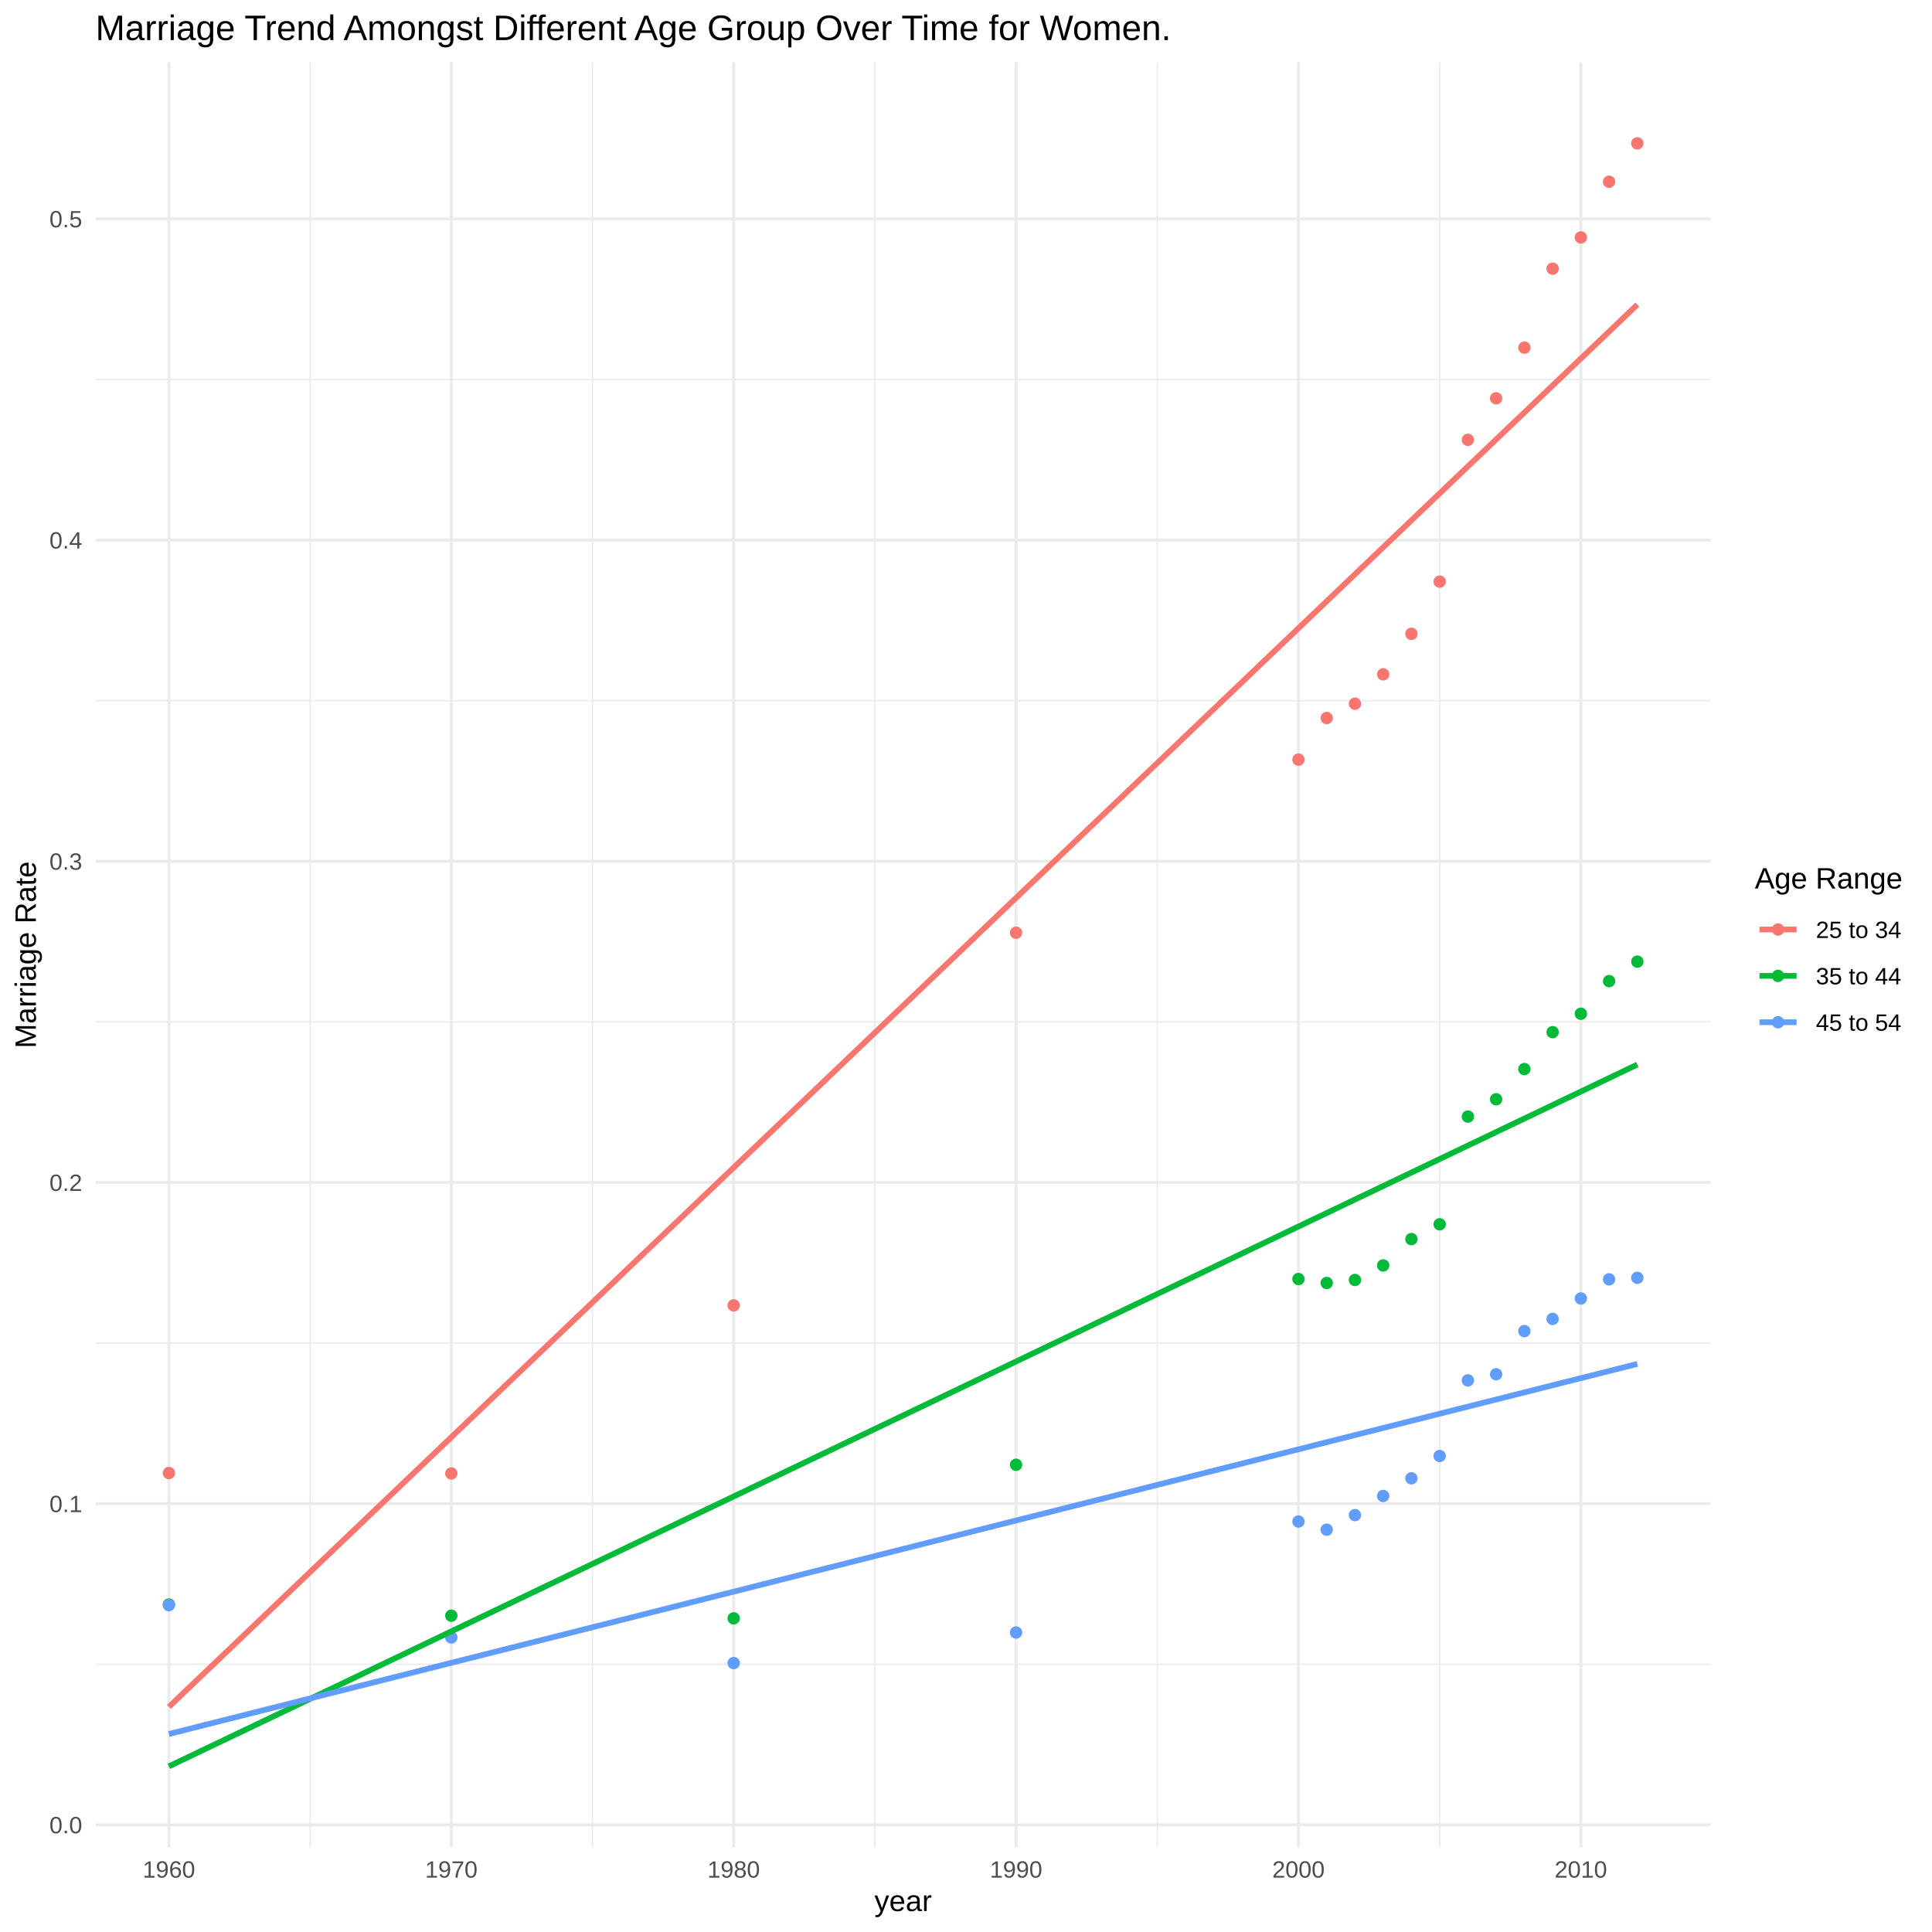
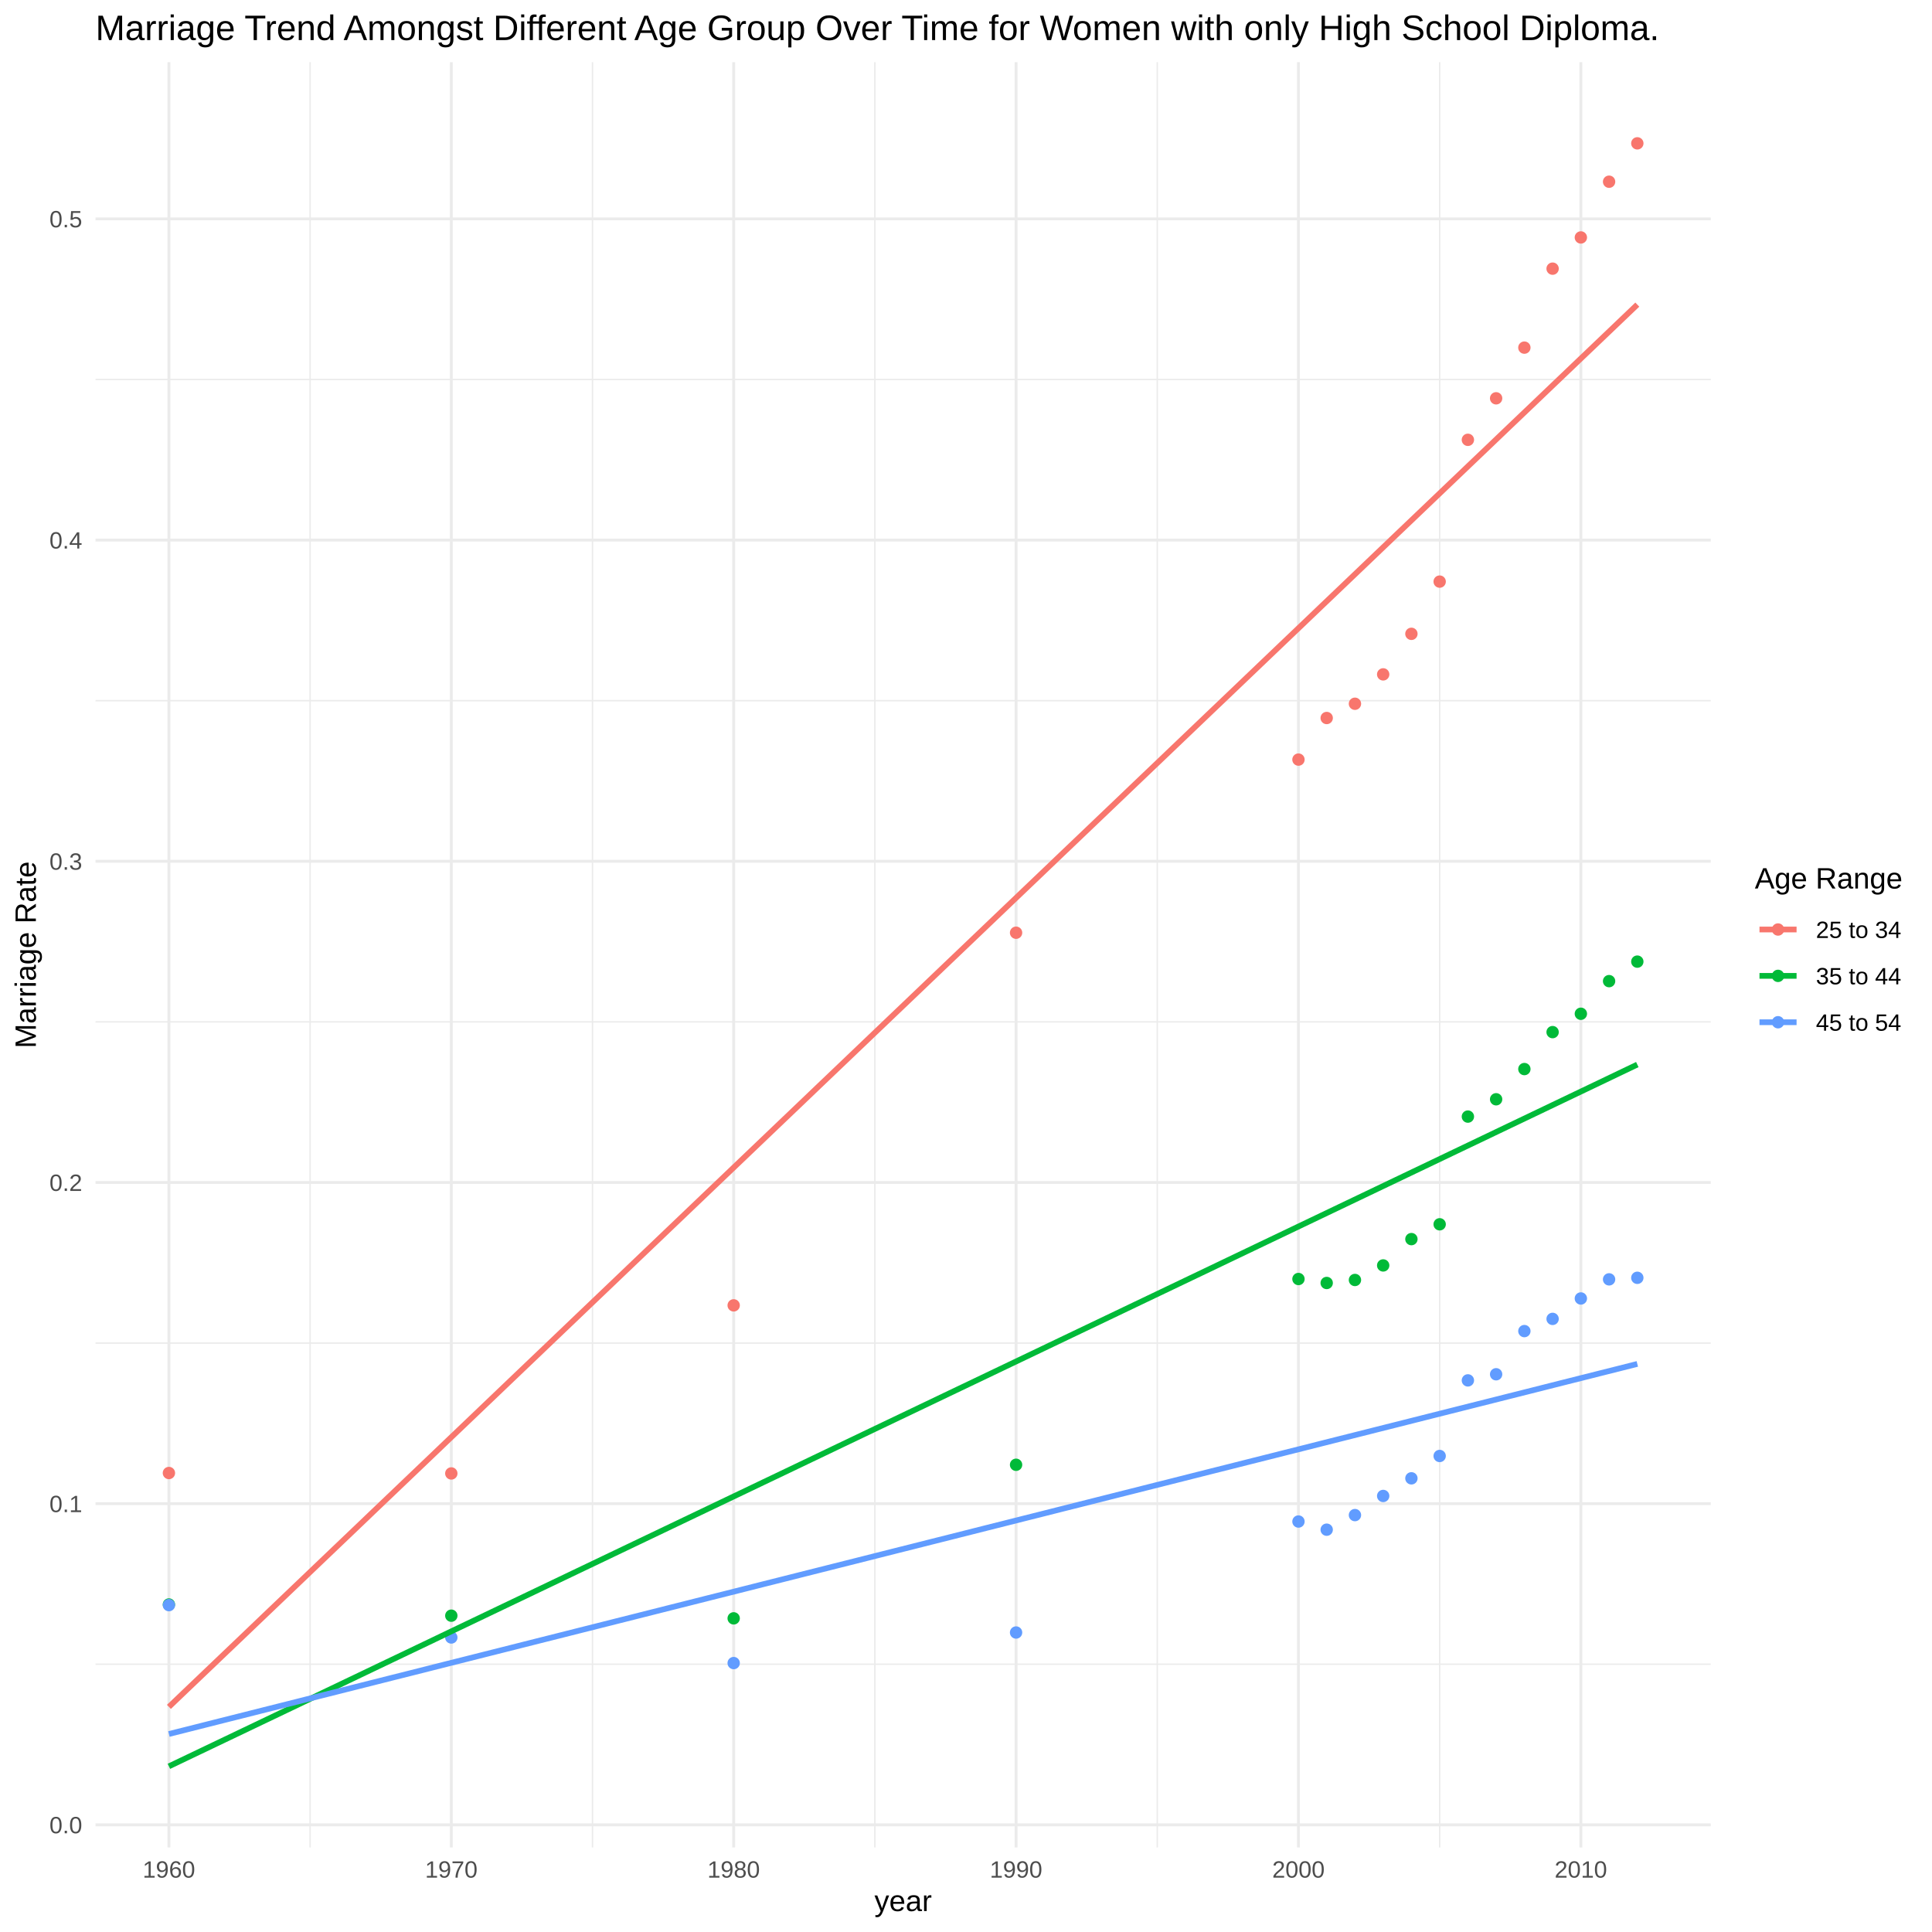
<svg xmlns="http://www.w3.org/2000/svg" class="svglite" width="720.00pt" height="720.00pt" viewBox="0 0 720.00 720.00">
  <defs>
    <style type="text/css">
    .svglite line, .svglite polyline, .svglite polygon, .svglite path, .svglite rect, .svglite circle {
      fill: none;
      stroke: #000000;
      stroke-linecap: round;
      stroke-linejoin: round;
      stroke-miterlimit: 10.00;
    }
  </style>
  </defs>
  <rect width="100%" height="100%" style="stroke: none; fill: #FFFFFF;" />
  <defs>
    <clipPath id="cpMC4wMHw3MjAuMDB8MC4wMHw3MjAuMDA=">
      <rect x="0.00" y="0.00" width="720.00" height="720.00" />
    </clipPath>
  </defs>
  <g clip-path="url(#cpMC4wMHw3MjAuMDB8MC4wMHw3MjAuMDA=)">
</g>
  <defs>
    <clipPath id="cpMzUuNTl8NjM3LjU0fDIzLjE4fDY4OC41MA==">
      <rect x="35.59" y="23.18" width="601.96" height="665.33" />
    </clipPath>
  </defs>
  <g clip-path="url(#cpMzUuNTl8NjM3LjU0fDIzLjE4fDY4OC41MA==)">
    <polyline points="35.59,620.21 637.54,620.21 " style="stroke-width: 0.53; stroke: #EBEBEB; stroke-linecap: butt;" />
    <polyline points="35.59,500.52 637.54,500.52 " style="stroke-width: 0.53; stroke: #EBEBEB; stroke-linecap: butt;" />
    <polyline points="35.59,380.82 637.54,380.82 " style="stroke-width: 0.53; stroke: #EBEBEB; stroke-linecap: butt;" />
    <polyline points="35.59,261.12 637.54,261.12 " style="stroke-width: 0.53; stroke: #EBEBEB; stroke-linecap: butt;" />
    <polyline points="35.59,141.42 637.54,141.42 " style="stroke-width: 0.53; stroke: #EBEBEB; stroke-linecap: butt;" />
    <polyline points="115.57,688.50 115.57,23.18 " style="stroke-width: 0.53; stroke: #EBEBEB; stroke-linecap: butt;" />
    <polyline points="220.80,688.50 220.80,23.18 " style="stroke-width: 0.53; stroke: #EBEBEB; stroke-linecap: butt;" />
    <polyline points="326.04,688.50 326.04,23.18 " style="stroke-width: 0.53; stroke: #EBEBEB; stroke-linecap: butt;" />
    <polyline points="431.28,688.50 431.28,23.18 " style="stroke-width: 0.53; stroke: #EBEBEB; stroke-linecap: butt;" />
    <polyline points="536.52,688.50 536.52,23.18 " style="stroke-width: 0.53; stroke: #EBEBEB; stroke-linecap: butt;" />
    <polyline points="35.59,680.06 637.54,680.06 " style="stroke-width: 1.07; stroke: #EBEBEB; stroke-linecap: butt;" />
    <polyline points="35.59,560.37 637.54,560.37 " style="stroke-width: 1.07; stroke: #EBEBEB; stroke-linecap: butt;" />
    <polyline points="35.59,440.67 637.54,440.67 " style="stroke-width: 1.07; stroke: #EBEBEB; stroke-linecap: butt;" />
    <polyline points="35.59,320.97 637.54,320.97 " style="stroke-width: 1.07; stroke: #EBEBEB; stroke-linecap: butt;" />
    <polyline points="35.59,201.27 637.54,201.27 " style="stroke-width: 1.07; stroke: #EBEBEB; stroke-linecap: butt;" />
    <polyline points="35.59,81.57 637.54,81.57 " style="stroke-width: 1.07; stroke: #EBEBEB; stroke-linecap: butt;" />
    <polyline points="62.95,688.50 62.95,23.18 " style="stroke-width: 1.07; stroke: #EBEBEB; stroke-linecap: butt;" />
    <polyline points="168.19,688.50 168.19,23.18 " style="stroke-width: 1.07; stroke: #EBEBEB; stroke-linecap: butt;" />
    <polyline points="273.42,688.50 273.42,23.18 " style="stroke-width: 1.07; stroke: #EBEBEB; stroke-linecap: butt;" />
    <polyline points="378.66,688.50 378.66,23.18 " style="stroke-width: 1.07; stroke: #EBEBEB; stroke-linecap: butt;" />
    <polyline points="483.90,688.50 483.90,23.18 " style="stroke-width: 1.07; stroke: #EBEBEB; stroke-linecap: butt;" />
    <polyline points="589.14,688.50 589.14,23.18 " style="stroke-width: 1.07; stroke: #EBEBEB; stroke-linecap: butt;" />
    <circle cx="62.95" cy="548.95" r="1.95" style="stroke-width: 0.71; stroke: #F8766D; fill: #F8766D;" />
    <circle cx="62.95" cy="597.95" r="1.95" style="stroke-width: 0.71; stroke: #00BA38; fill: #00BA38;" />
    <circle cx="62.95" cy="598.18" r="1.95" style="stroke-width: 0.71; stroke: #619CFF; fill: #619CFF;" />
    <circle cx="168.19" cy="549.11" r="1.95" style="stroke-width: 0.71; stroke: #F8766D; fill: #F8766D;" />
    <circle cx="168.19" cy="602.12" r="1.95" style="stroke-width: 0.71; stroke: #00BA38; fill: #00BA38;" />
    <circle cx="168.19" cy="610.24" r="1.95" style="stroke-width: 0.71; stroke: #619CFF; fill: #619CFF;" />
    <circle cx="273.42" cy="486.47" r="1.95" style="stroke-width: 0.71; stroke: #F8766D; fill: #F8766D;" />
    <circle cx="273.42" cy="603.11" r="1.95" style="stroke-width: 0.71; stroke: #00BA38; fill: #00BA38;" />
    <circle cx="273.42" cy="619.78" r="1.95" style="stroke-width: 0.71; stroke: #619CFF; fill: #619CFF;" />
    <circle cx="378.66" cy="347.60" r="1.95" style="stroke-width: 0.71; stroke: #F8766D; fill: #F8766D;" />
    <circle cx="378.66" cy="545.88" r="1.95" style="stroke-width: 0.71; stroke: #00BA38; fill: #00BA38;" />
    <circle cx="378.66" cy="608.39" r="1.95" style="stroke-width: 0.71; stroke: #619CFF; fill: #619CFF;" />
    <circle cx="483.90" cy="283.08" r="1.95" style="stroke-width: 0.71; stroke: #F8766D; fill: #F8766D;" />
    <circle cx="483.90" cy="476.65" r="1.95" style="stroke-width: 0.71; stroke: #00BA38; fill: #00BA38;" />
    <circle cx="483.90" cy="567.03" r="1.95" style="stroke-width: 0.71; stroke: #619CFF; fill: #619CFF;" />
    <circle cx="494.42" cy="267.58" r="1.95" style="stroke-width: 0.71; stroke: #F8766D; fill: #F8766D;" />
    <circle cx="494.42" cy="478.13" r="1.95" style="stroke-width: 0.71; stroke: #00BA38; fill: #00BA38;" />
    <circle cx="494.42" cy="570.07" r="1.95" style="stroke-width: 0.71; stroke: #619CFF; fill: #619CFF;" />
    <circle cx="504.95" cy="262.27" r="1.95" style="stroke-width: 0.71; stroke: #F8766D; fill: #F8766D;" />
    <circle cx="504.95" cy="477.01" r="1.95" style="stroke-width: 0.71; stroke: #00BA38; fill: #00BA38;" />
    <circle cx="504.95" cy="564.63" r="1.95" style="stroke-width: 0.71; stroke: #619CFF; fill: #619CFF;" />
    <circle cx="515.47" cy="251.32" r="1.95" style="stroke-width: 0.71; stroke: #F8766D; fill: #F8766D;" />
    <circle cx="515.47" cy="471.59" r="1.95" style="stroke-width: 0.71; stroke: #00BA38; fill: #00BA38;" />
    <circle cx="515.47" cy="557.50" r="1.95" style="stroke-width: 0.71; stroke: #619CFF; fill: #619CFF;" />
    <circle cx="525.99" cy="236.21" r="1.95" style="stroke-width: 0.71; stroke: #F8766D; fill: #F8766D;" />
    <circle cx="525.99" cy="461.78" r="1.95" style="stroke-width: 0.71; stroke: #00BA38; fill: #00BA38;" />
    <circle cx="525.99" cy="550.93" r="1.95" style="stroke-width: 0.71; stroke: #619CFF; fill: #619CFF;" />
    <circle cx="536.52" cy="216.75" r="1.95" style="stroke-width: 0.71; stroke: #F8766D; fill: #F8766D;" />
    <circle cx="536.52" cy="456.26" r="1.95" style="stroke-width: 0.71; stroke: #00BA38; fill: #00BA38;" />
    <circle cx="536.52" cy="542.60" r="1.95" style="stroke-width: 0.71; stroke: #619CFF; fill: #619CFF;" />
    <circle cx="547.04" cy="163.91" r="1.95" style="stroke-width: 0.71; stroke: #F8766D; fill: #F8766D;" />
    <circle cx="547.04" cy="416.12" r="1.95" style="stroke-width: 0.71; stroke: #00BA38; fill: #00BA38;" />
    <circle cx="547.04" cy="514.43" r="1.95" style="stroke-width: 0.71; stroke: #619CFF; fill: #619CFF;" />
    <circle cx="557.56" cy="148.44" r="1.95" style="stroke-width: 0.71; stroke: #F8766D; fill: #F8766D;" />
    <circle cx="557.56" cy="409.67" r="1.95" style="stroke-width: 0.71; stroke: #00BA38; fill: #00BA38;" />
    <circle cx="557.56" cy="512.15" r="1.95" style="stroke-width: 0.71; stroke: #619CFF; fill: #619CFF;" />
    <circle cx="568.09" cy="129.55" r="1.95" style="stroke-width: 0.71; stroke: #F8766D; fill: #F8766D;" />
    <circle cx="568.09" cy="398.41" r="1.95" style="stroke-width: 0.71; stroke: #00BA38; fill: #00BA38;" />
    <circle cx="568.09" cy="496.06" r="1.95" style="stroke-width: 0.71; stroke: #619CFF; fill: #619CFF;" />
    <circle cx="578.61" cy="100.12" r="1.95" style="stroke-width: 0.71; stroke: #F8766D; fill: #F8766D;" />
    <circle cx="578.61" cy="384.64" r="1.95" style="stroke-width: 0.71; stroke: #00BA38; fill: #00BA38;" />
    <circle cx="578.61" cy="491.51" r="1.95" style="stroke-width: 0.71; stroke: #619CFF; fill: #619CFF;" />
    <circle cx="589.14" cy="88.49" r="1.95" style="stroke-width: 0.71; stroke: #F8766D; fill: #F8766D;" />
    <circle cx="589.14" cy="377.80" r="1.95" style="stroke-width: 0.71; stroke: #00BA38; fill: #00BA38;" />
    <circle cx="589.14" cy="483.90" r="1.95" style="stroke-width: 0.71; stroke: #619CFF; fill: #619CFF;" />
    <circle cx="599.66" cy="67.72" r="1.95" style="stroke-width: 0.71; stroke: #F8766D; fill: #F8766D;" />
    <circle cx="599.66" cy="365.64" r="1.95" style="stroke-width: 0.71; stroke: #00BA38; fill: #00BA38;" />
    <circle cx="599.66" cy="476.78" r="1.95" style="stroke-width: 0.71; stroke: #619CFF; fill: #619CFF;" />
    <circle cx="610.18" cy="53.42" r="1.95" style="stroke-width: 0.71; stroke: #F8766D; fill: #F8766D;" />
    <circle cx="610.18" cy="358.37" r="1.95" style="stroke-width: 0.71; stroke: #00BA38; fill: #00BA38;" />
    <circle cx="610.18" cy="476.20" r="1.95" style="stroke-width: 0.71; stroke: #619CFF; fill: #619CFF;" />
    <polyline points="62.95,636.10 69.87,629.48 76.80,622.87 83.73,616.25 90.66,609.64 97.58,603.02 104.51,596.41 111.44,589.79 118.36,583.18 125.29,576.56 132.22,569.95 139.14,563.33 146.07,556.72 153.00,550.10 159.93,543.49 166.85,536.87 173.78,530.26 180.71,523.64 187.63,517.03 194.56,510.41 201.49,503.80 208.42,497.18 215.34,490.57 222.27,483.95 229.20,477.34 236.12,470.72 243.05,464.11 249.98,457.49 256.90,450.88 263.83,444.26 270.76,437.65 277.69,431.03 284.61,424.42 291.54,417.80 298.47,411.19 305.39,404.57 312.32,397.96 319.25,391.34 326.17,384.73 333.10,378.11 340.03,371.50 346.96,364.88 353.88,358.27 360.81,351.66 367.74,345.04 374.66,338.43 381.59,331.81 388.52,325.20 395.44,318.58 402.37,311.97 409.30,305.35 416.23,298.74 423.15,292.12 430.08,285.51 437.01,278.89 443.93,272.28 450.86,265.66 457.79,259.05 464.72,252.43 471.64,245.82 478.57,239.20 485.50,232.59 492.42,225.97 499.35,219.36 506.28,212.74 513.20,206.13 520.13,199.51 527.06,192.90 533.99,186.28 540.91,179.67 547.84,173.05 554.77,166.44 561.69,159.82 568.62,153.21 575.55,146.59 582.47,139.98 589.40,133.36 596.33,126.75 603.26,120.13 610.18,113.52 " style="stroke-width: 2.13; stroke: #F8766D; stroke-linecap: butt;" />
    <polyline points="62.95,658.26 69.87,654.95 76.80,651.64 83.73,648.33 90.66,645.02 97.58,641.71 104.51,638.40 111.44,635.09 118.36,631.78 125.29,628.47 132.22,625.16 139.14,621.85 146.07,618.54 153.00,615.23 159.93,611.92 166.85,608.60 173.78,605.29 180.71,601.98 187.63,598.67 194.56,595.36 201.49,592.05 208.42,588.74 215.34,585.43 222.27,582.12 229.20,578.81 236.12,575.50 243.05,572.19 249.98,568.88 256.90,565.57 263.83,562.26 270.76,558.95 277.69,555.64 284.61,552.33 291.54,549.02 298.47,545.71 305.39,542.40 312.32,539.08 319.25,535.77 326.17,532.46 333.10,529.15 340.03,525.84 346.96,522.53 353.88,519.22 360.81,515.91 367.74,512.60 374.66,509.29 381.59,505.98 388.52,502.67 395.44,499.36 402.37,496.05 409.30,492.74 416.23,489.43 423.15,486.12 430.08,482.81 437.01,479.50 443.93,476.19 450.86,472.88 457.79,469.56 464.72,466.25 471.64,462.94 478.57,459.63 485.50,456.32 492.42,453.01 499.35,449.70 506.28,446.39 513.20,443.08 520.13,439.77 527.06,436.46 533.99,433.15 540.91,429.84 547.84,426.53 554.77,423.22 561.69,419.91 568.62,416.60 575.55,413.29 582.47,409.98 589.40,406.67 596.33,403.36 603.26,400.04 610.18,396.73 " style="stroke-width: 2.13; stroke: #00BA38; stroke-linecap: butt;" />
    <polyline points="62.95,646.21 69.87,644.47 76.80,642.72 83.73,640.97 90.66,639.23 97.58,637.48 104.51,635.74 111.44,633.99 118.36,632.24 125.29,630.50 132.22,628.75 139.14,627.01 146.07,625.26 153.00,623.52 159.93,621.77 166.85,620.02 173.78,618.28 180.71,616.53 187.63,614.79 194.56,613.04 201.49,611.29 208.42,609.55 215.34,607.80 222.27,606.06 229.20,604.31 236.12,602.57 243.05,600.82 249.98,599.07 256.90,597.33 263.83,595.58 270.76,593.84 277.69,592.09 284.61,590.34 291.54,588.60 298.47,586.85 305.39,585.11 312.32,583.36 319.25,581.62 326.17,579.87 333.10,578.12 340.03,576.38 346.96,574.63 353.88,572.89 360.81,571.14 367.74,569.39 374.66,567.65 381.59,565.90 388.52,564.16 395.44,562.41 402.37,560.67 409.30,558.92 416.23,557.17 423.15,555.43 430.08,553.68 437.01,551.94 443.93,550.19 450.86,548.44 457.79,546.70 464.72,544.95 471.64,543.21 478.57,541.46 485.50,539.72 492.42,537.97 499.35,536.22 506.28,534.48 513.20,532.73 520.13,530.99 527.06,529.24 533.99,527.49 540.91,525.75 547.84,524.00 554.77,522.26 561.69,520.51 568.62,518.77 575.55,517.02 582.47,515.27 589.40,513.53 596.33,511.78 603.26,510.04 610.18,508.29 " style="stroke-width: 2.13; stroke: #619CFF; stroke-linecap: butt;" />
  </g>
  <g clip-path="url(#cpMC4wMHw3MjAuMDB8MC4wMHw3MjAuMDA=)">
    <text x="30.65" y="683.21" text-anchor="end" style="font-size: 8.80px; fill: #4D4D4D; font-family: Arial;" textLength="12.24px" lengthAdjust="spacingAndGlyphs">0.0</text>
    <text x="30.65" y="563.52" text-anchor="end" style="font-size: 8.80px; fill: #4D4D4D; font-family: Arial;" textLength="12.24px" lengthAdjust="spacingAndGlyphs">0.1</text>
    <text x="30.65" y="443.82" text-anchor="end" style="font-size: 8.80px; fill: #4D4D4D; font-family: Arial;" textLength="12.24px" lengthAdjust="spacingAndGlyphs">0.2</text>
    <text x="30.65" y="324.12" text-anchor="end" style="font-size: 8.80px; fill: #4D4D4D; font-family: Arial;" textLength="12.24px" lengthAdjust="spacingAndGlyphs">0.3</text>
    <text x="30.65" y="204.42" text-anchor="end" style="font-size: 8.80px; fill: #4D4D4D; font-family: Arial;" textLength="12.24px" lengthAdjust="spacingAndGlyphs">0.4</text>
    <text x="30.65" y="84.72" text-anchor="end" style="font-size: 8.80px; fill: #4D4D4D; font-family: Arial;" textLength="12.24px" lengthAdjust="spacingAndGlyphs">0.5</text>
    <text x="62.95" y="699.74" text-anchor="middle" style="font-size: 8.80px; fill: #4D4D4D; font-family: Arial;" textLength="19.58px" lengthAdjust="spacingAndGlyphs">1960</text>
    <text x="168.19" y="699.74" text-anchor="middle" style="font-size: 8.80px; fill: #4D4D4D; font-family: Arial;" textLength="19.58px" lengthAdjust="spacingAndGlyphs">1970</text>
    <text x="273.42" y="699.74" text-anchor="middle" style="font-size: 8.80px; fill: #4D4D4D; font-family: Arial;" textLength="19.58px" lengthAdjust="spacingAndGlyphs">1980</text>
    <text x="378.66" y="699.74" text-anchor="middle" style="font-size: 8.80px; fill: #4D4D4D; font-family: Arial;" textLength="19.58px" lengthAdjust="spacingAndGlyphs">1990</text>
    <text x="483.90" y="699.74" text-anchor="middle" style="font-size: 8.80px; fill: #4D4D4D; font-family: Arial;" textLength="19.58px" lengthAdjust="spacingAndGlyphs">2000</text>
    <text x="589.14" y="699.74" text-anchor="middle" style="font-size: 8.80px; fill: #4D4D4D; font-family: Arial;" textLength="19.58px" lengthAdjust="spacingAndGlyphs">2010</text>
    <text x="336.57" y="712.20" text-anchor="middle" style="font-size: 11.00px; font-family: Arial;" textLength="21.41px" lengthAdjust="spacingAndGlyphs">year</text>
    <text transform="translate(13.36,355.84) rotate(-90)" text-anchor="middle" style="font-size: 11.00px; font-family: Arial;" textLength="69.72px" lengthAdjust="spacingAndGlyphs">Marriage Rate</text>
    <text x="653.98" y="331.12" style="font-size: 11.00px; font-family: Arial;" textLength="55.06px" lengthAdjust="spacingAndGlyphs">Age Range</text>
    <circle cx="662.62" cy="346.40" r="1.95" style="stroke-width: 0.71; stroke: #F8766D; fill: #F8766D;" />
    <line x1="655.71" y1="346.40" x2="669.53" y2="346.40" style="stroke-width: 2.13; stroke: #F8766D; stroke-linecap: butt;" />
    <circle cx="662.62" cy="363.68" r="1.95" style="stroke-width: 0.71; stroke: #00BA38; fill: #00BA38;" />
    <line x1="655.71" y1="363.68" x2="669.53" y2="363.68" style="stroke-width: 2.13; stroke: #00BA38; stroke-linecap: butt;" />
    <circle cx="662.62" cy="380.96" r="1.95" style="stroke-width: 0.71; stroke: #619CFF; fill: #619CFF;" />
    <line x1="655.71" y1="380.96" x2="669.53" y2="380.96" style="stroke-width: 2.13; stroke: #619CFF; stroke-linecap: butt;" />
    <text x="676.74" y="349.55" style="font-size: 8.80px; font-family: Arial;" textLength="31.82px" lengthAdjust="spacingAndGlyphs">25 to 34</text>
    <text x="676.74" y="366.83" style="font-size: 8.80px; font-family: Arial;" textLength="31.82px" lengthAdjust="spacingAndGlyphs">35 to 44</text>
    <text x="676.74" y="384.11" style="font-size: 8.80px; font-family: Arial;" textLength="31.82px" lengthAdjust="spacingAndGlyphs">45 to 54</text>
-     <text x="35.59" y="14.93" style="font-size: 13.20px; font-family: Arial;" textLength="400.55px" lengthAdjust="spacingAndGlyphs">Marriage Trend Amongst Different Age Group Over Time for Women.</text>
+     <text x="35.59" y="14.93" style="font-size: 13.20px; font-family: Arial;" textLength="582.38px" lengthAdjust="spacingAndGlyphs">Marriage Trend Amongst Different Age Group Over Time for Women with only High School Diploma.</text>
  </g>
</svg>
